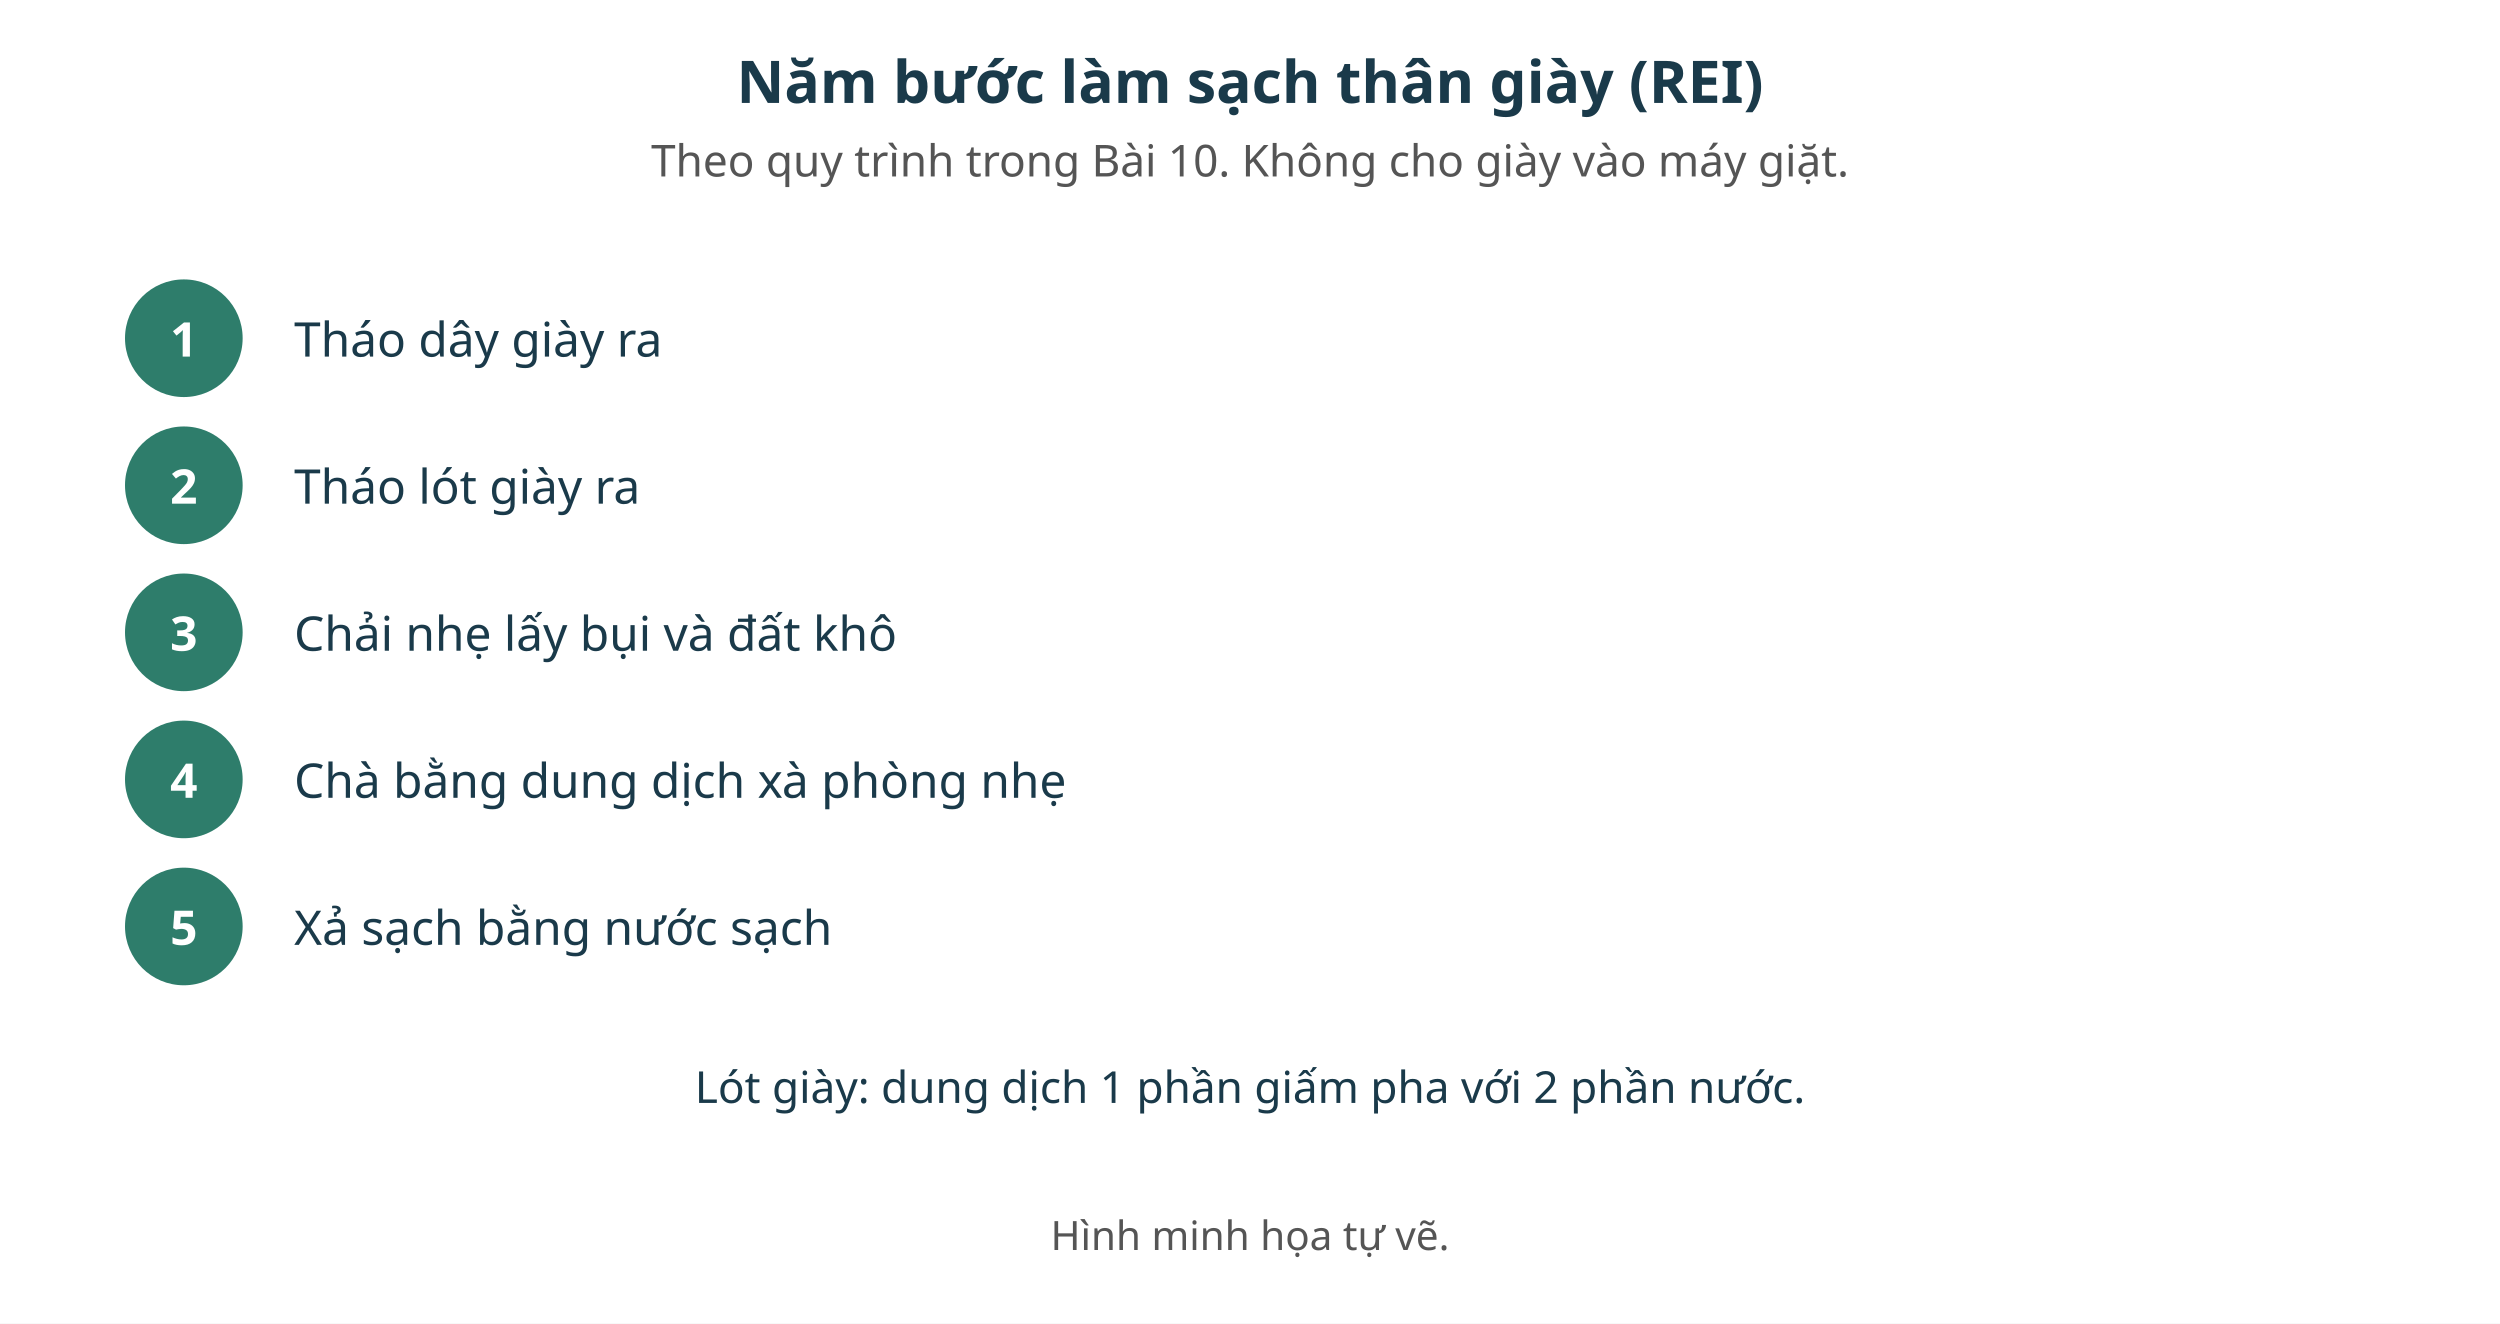
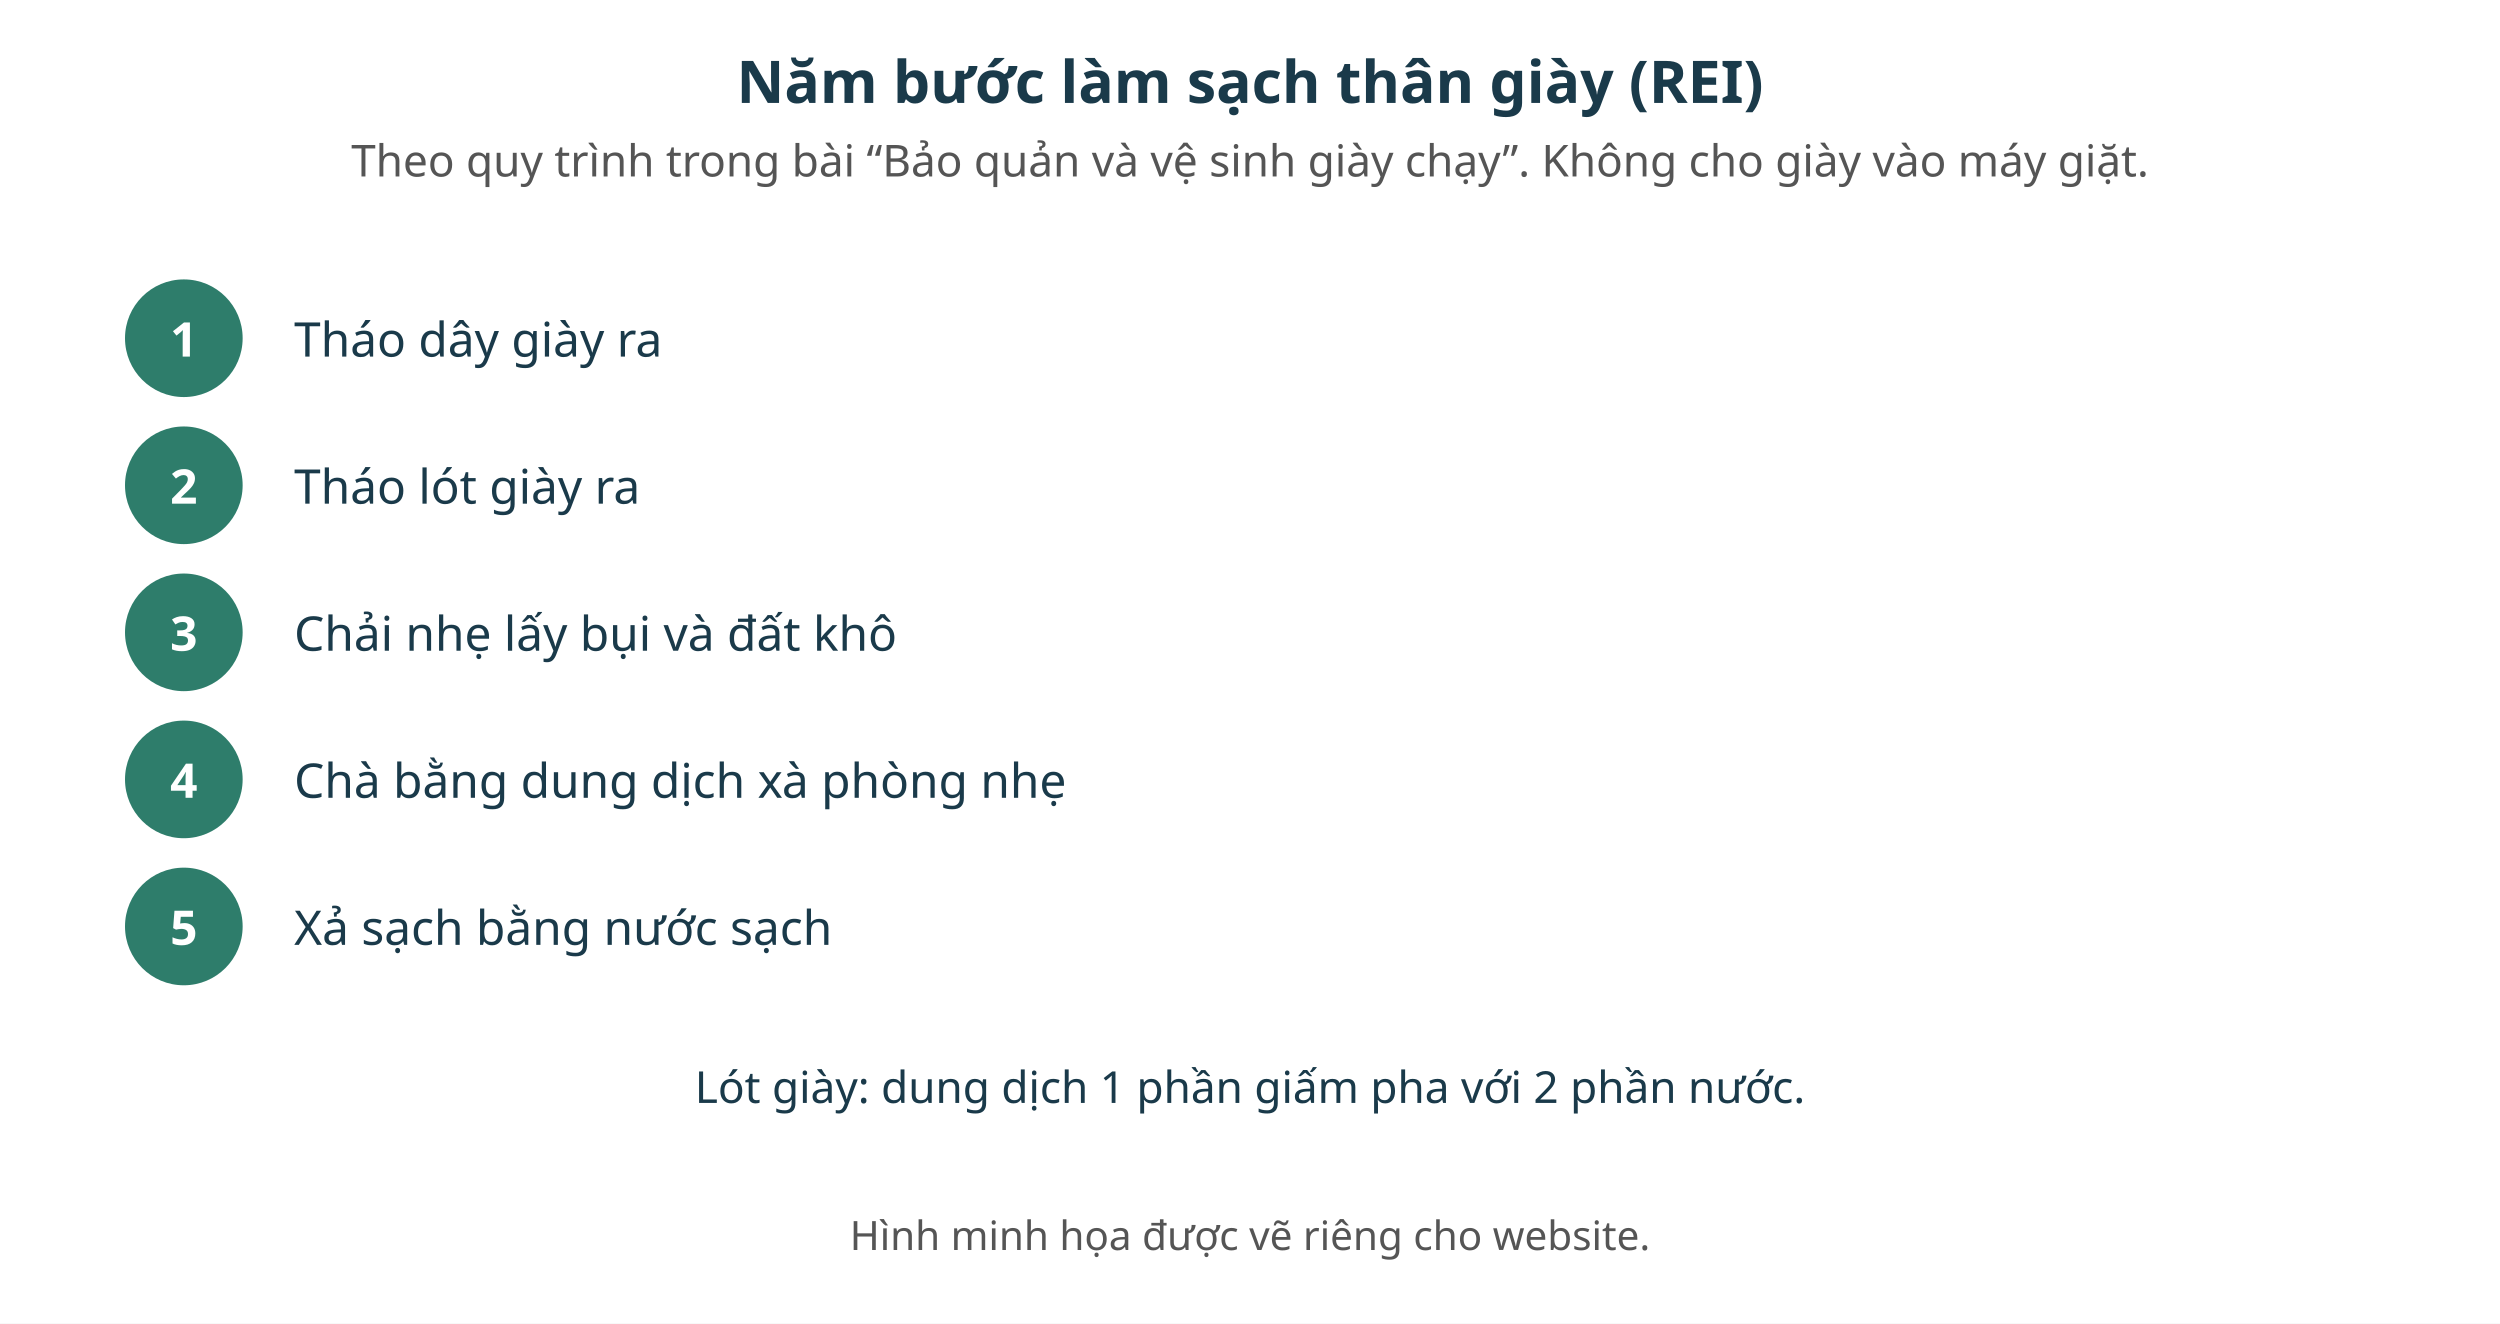
<svg xmlns="http://www.w3.org/2000/svg" viewBox="0 0 680 360" role="img" aria-label="Năm bước làm sạch thân giày theo REI: tháo dây giày, tháo lót giày, chải nhẹ lấy bụi và đất khô, chà bằng dung dịch xà phòng nhẹ, xả sạch bằng nước sạch; không cho giày vào máy giặt; lót giày làm sạch bằng dung dịch một phần giấm pha với hai phần nước">
  <rect width="680" height="360" fill="#ffffff" />
  <text x="340" y="28" font-family="sans-serif" font-size="16" font-weight="bold" text-anchor="middle" fill="#1a3a4a">Năm bước làm sạch thân giày (REI)</text>
-   <text x="340" y="48" font-family="sans-serif" font-size="12" text-anchor="middle" fill="#555555">Theo quy trình trong Bài 10. Không cho giày vào máy giặt.</text>
+   <text x="340" y="48" font-family="sans-serif" font-size="12" text-anchor="middle" fill="#555555">Theo quy trình trong bài “Bảo quản và vệ sinh giày chạy”. Không cho giày vào máy giặt.</text>
  <g font-family="sans-serif" font-size="13" fill="#1a3a4a">
    <circle cx="50" cy="92" r="16" fill="#2e7d6b" />
    <text x="50" y="97" text-anchor="middle" fill="#ffffff" font-weight="bold">1</text>
    <text x="80" y="97">Tháo dây giày ra</text>
    <circle cx="50" cy="132" r="16" fill="#2e7d6b" />
    <text x="50" y="137" text-anchor="middle" fill="#ffffff" font-weight="bold">2</text>
    <text x="80" y="137">Tháo lót giày ra</text>
    <circle cx="50" cy="172" r="16" fill="#2e7d6b" />
    <text x="50" y="177" text-anchor="middle" fill="#ffffff" font-weight="bold">3</text>
    <text x="80" y="177">Chải nhẹ lấy bụi và đất khô</text>
    <circle cx="50" cy="212" r="16" fill="#2e7d6b" />
    <text x="50" y="217" text-anchor="middle" fill="#ffffff" font-weight="bold">4</text>
    <text x="80" y="217">Chà bằng dung dịch xà phòng nhẹ</text>
    <circle cx="50" cy="252" r="16" fill="#2e7d6b" />
    <text x="50" y="257" text-anchor="middle" fill="#ffffff" font-weight="bold">5</text>
    <text x="80" y="257">Xả sạch bằng nước sạch</text>
  </g>
  <text x="340" y="300" font-family="sans-serif" font-size="12" text-anchor="middle" fill="#1a3a4a">Lót giày: dung dịch 1 phần giấm pha với 2 phần nước.</text>
-   <text x="340" y="340" font-family="sans-serif" font-size="11" text-anchor="middle" fill="#555555">Hình minh họa tự vẽ.</text>
+   <text x="340" y="340" font-family="sans-serif" font-size="11" text-anchor="middle" fill="#555555">Hình minh họa được vẽ riêng cho website.</text>
</svg>
